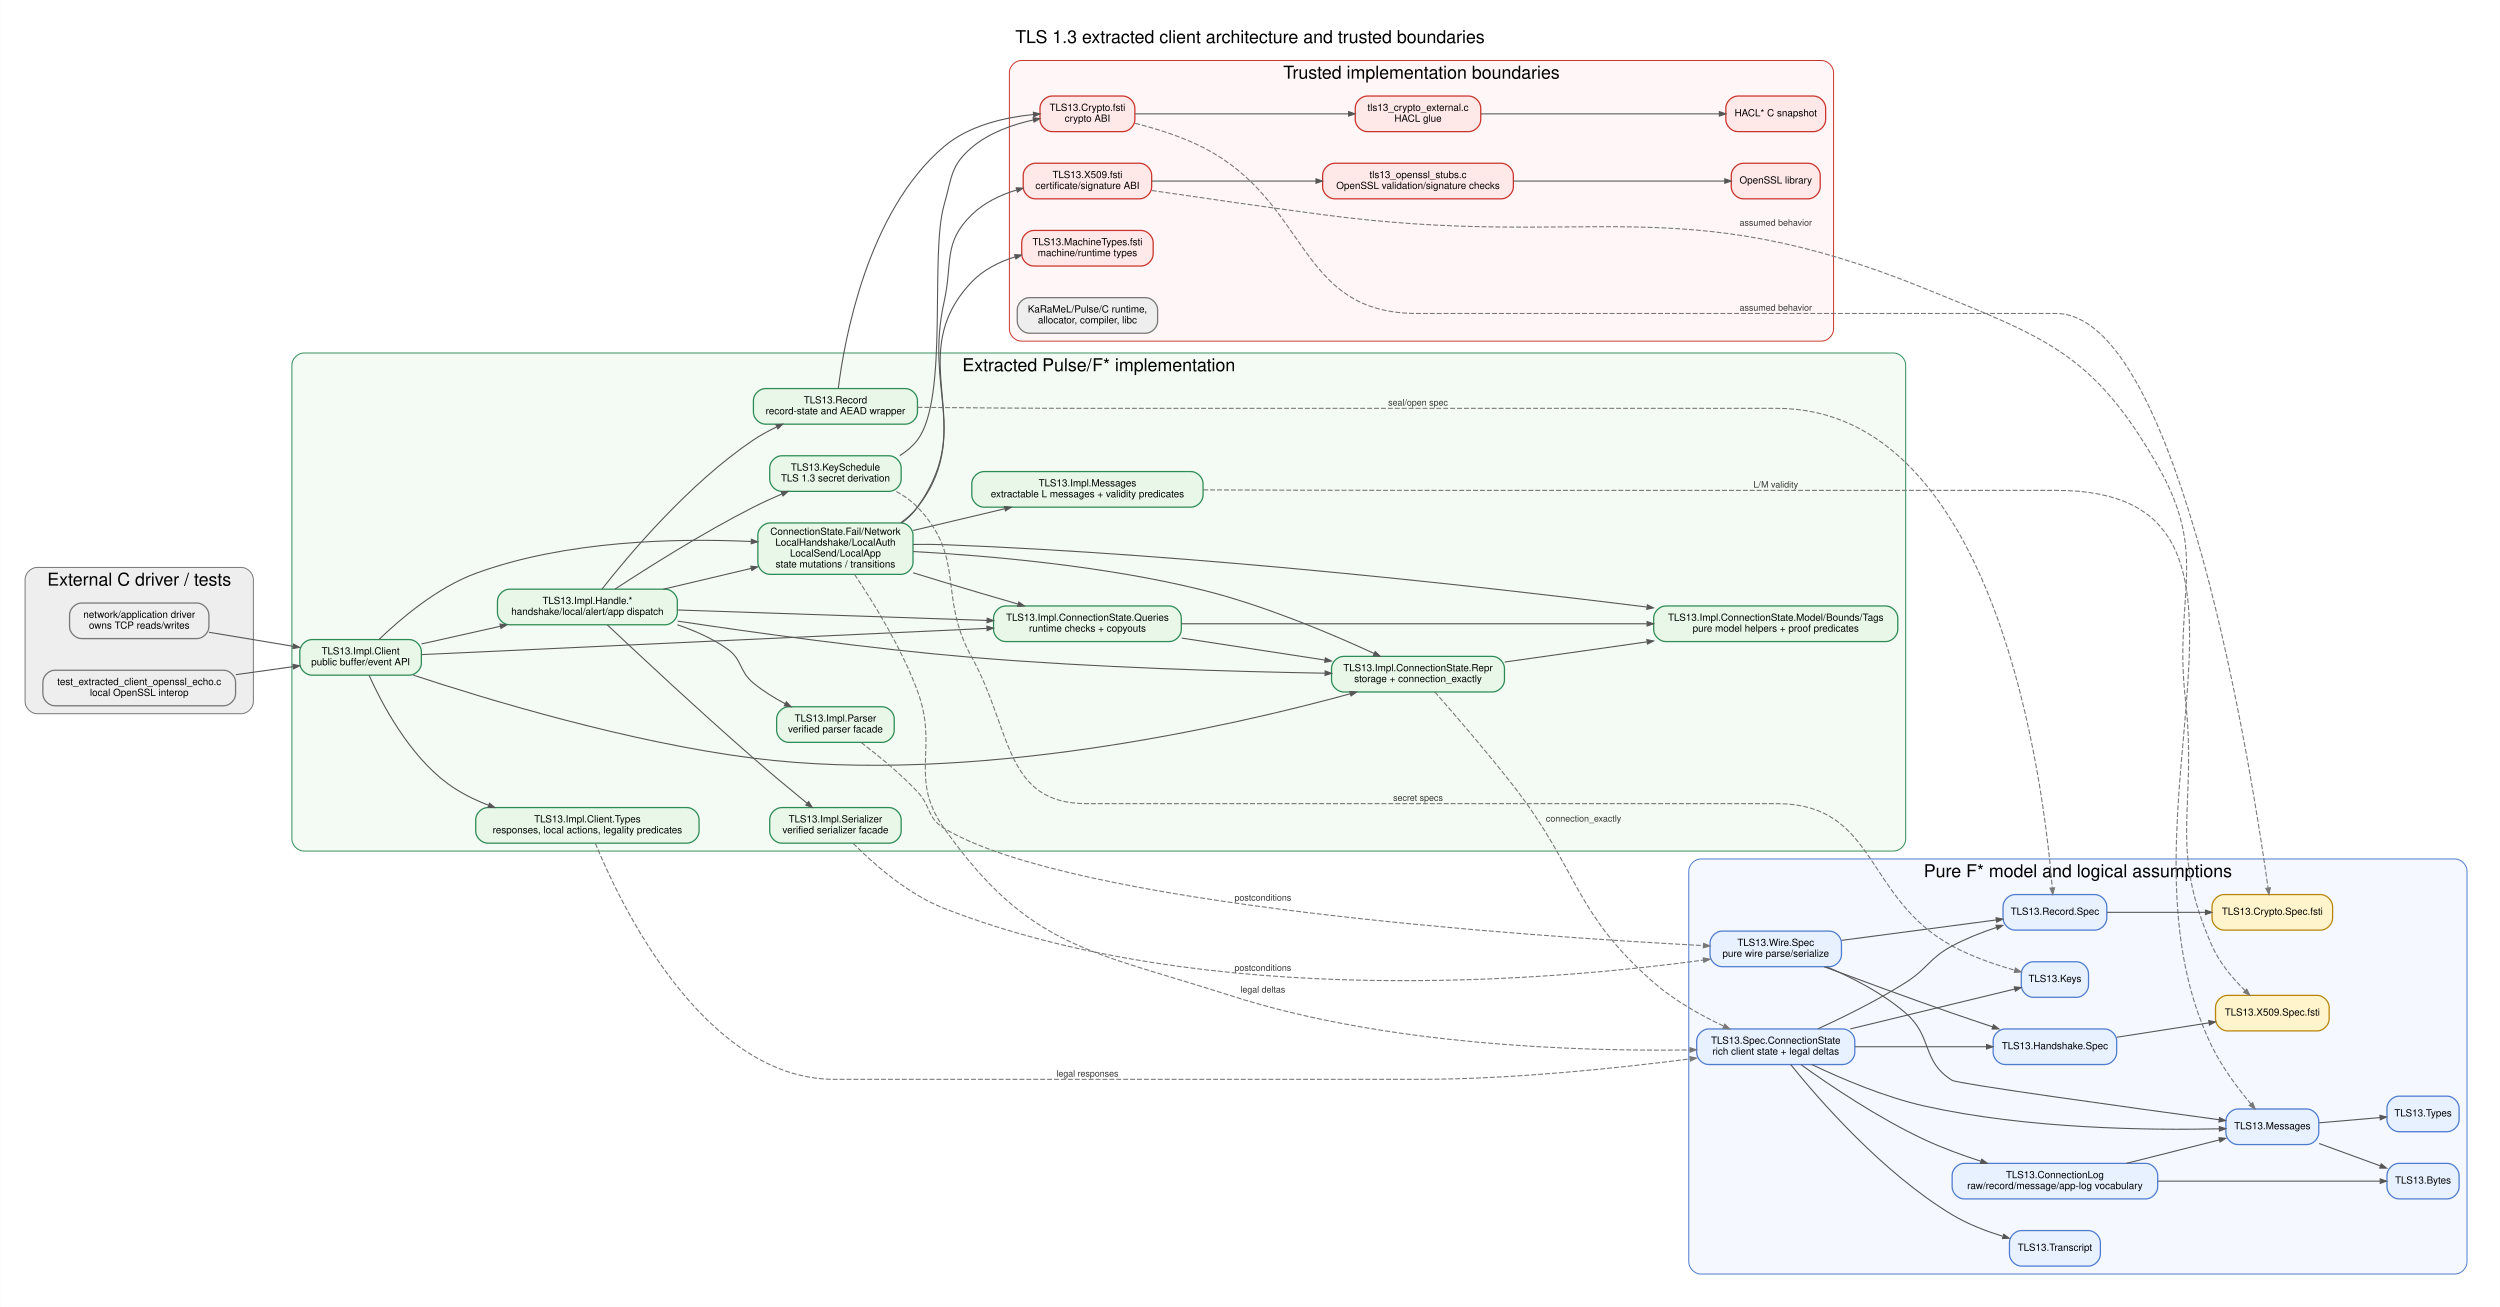
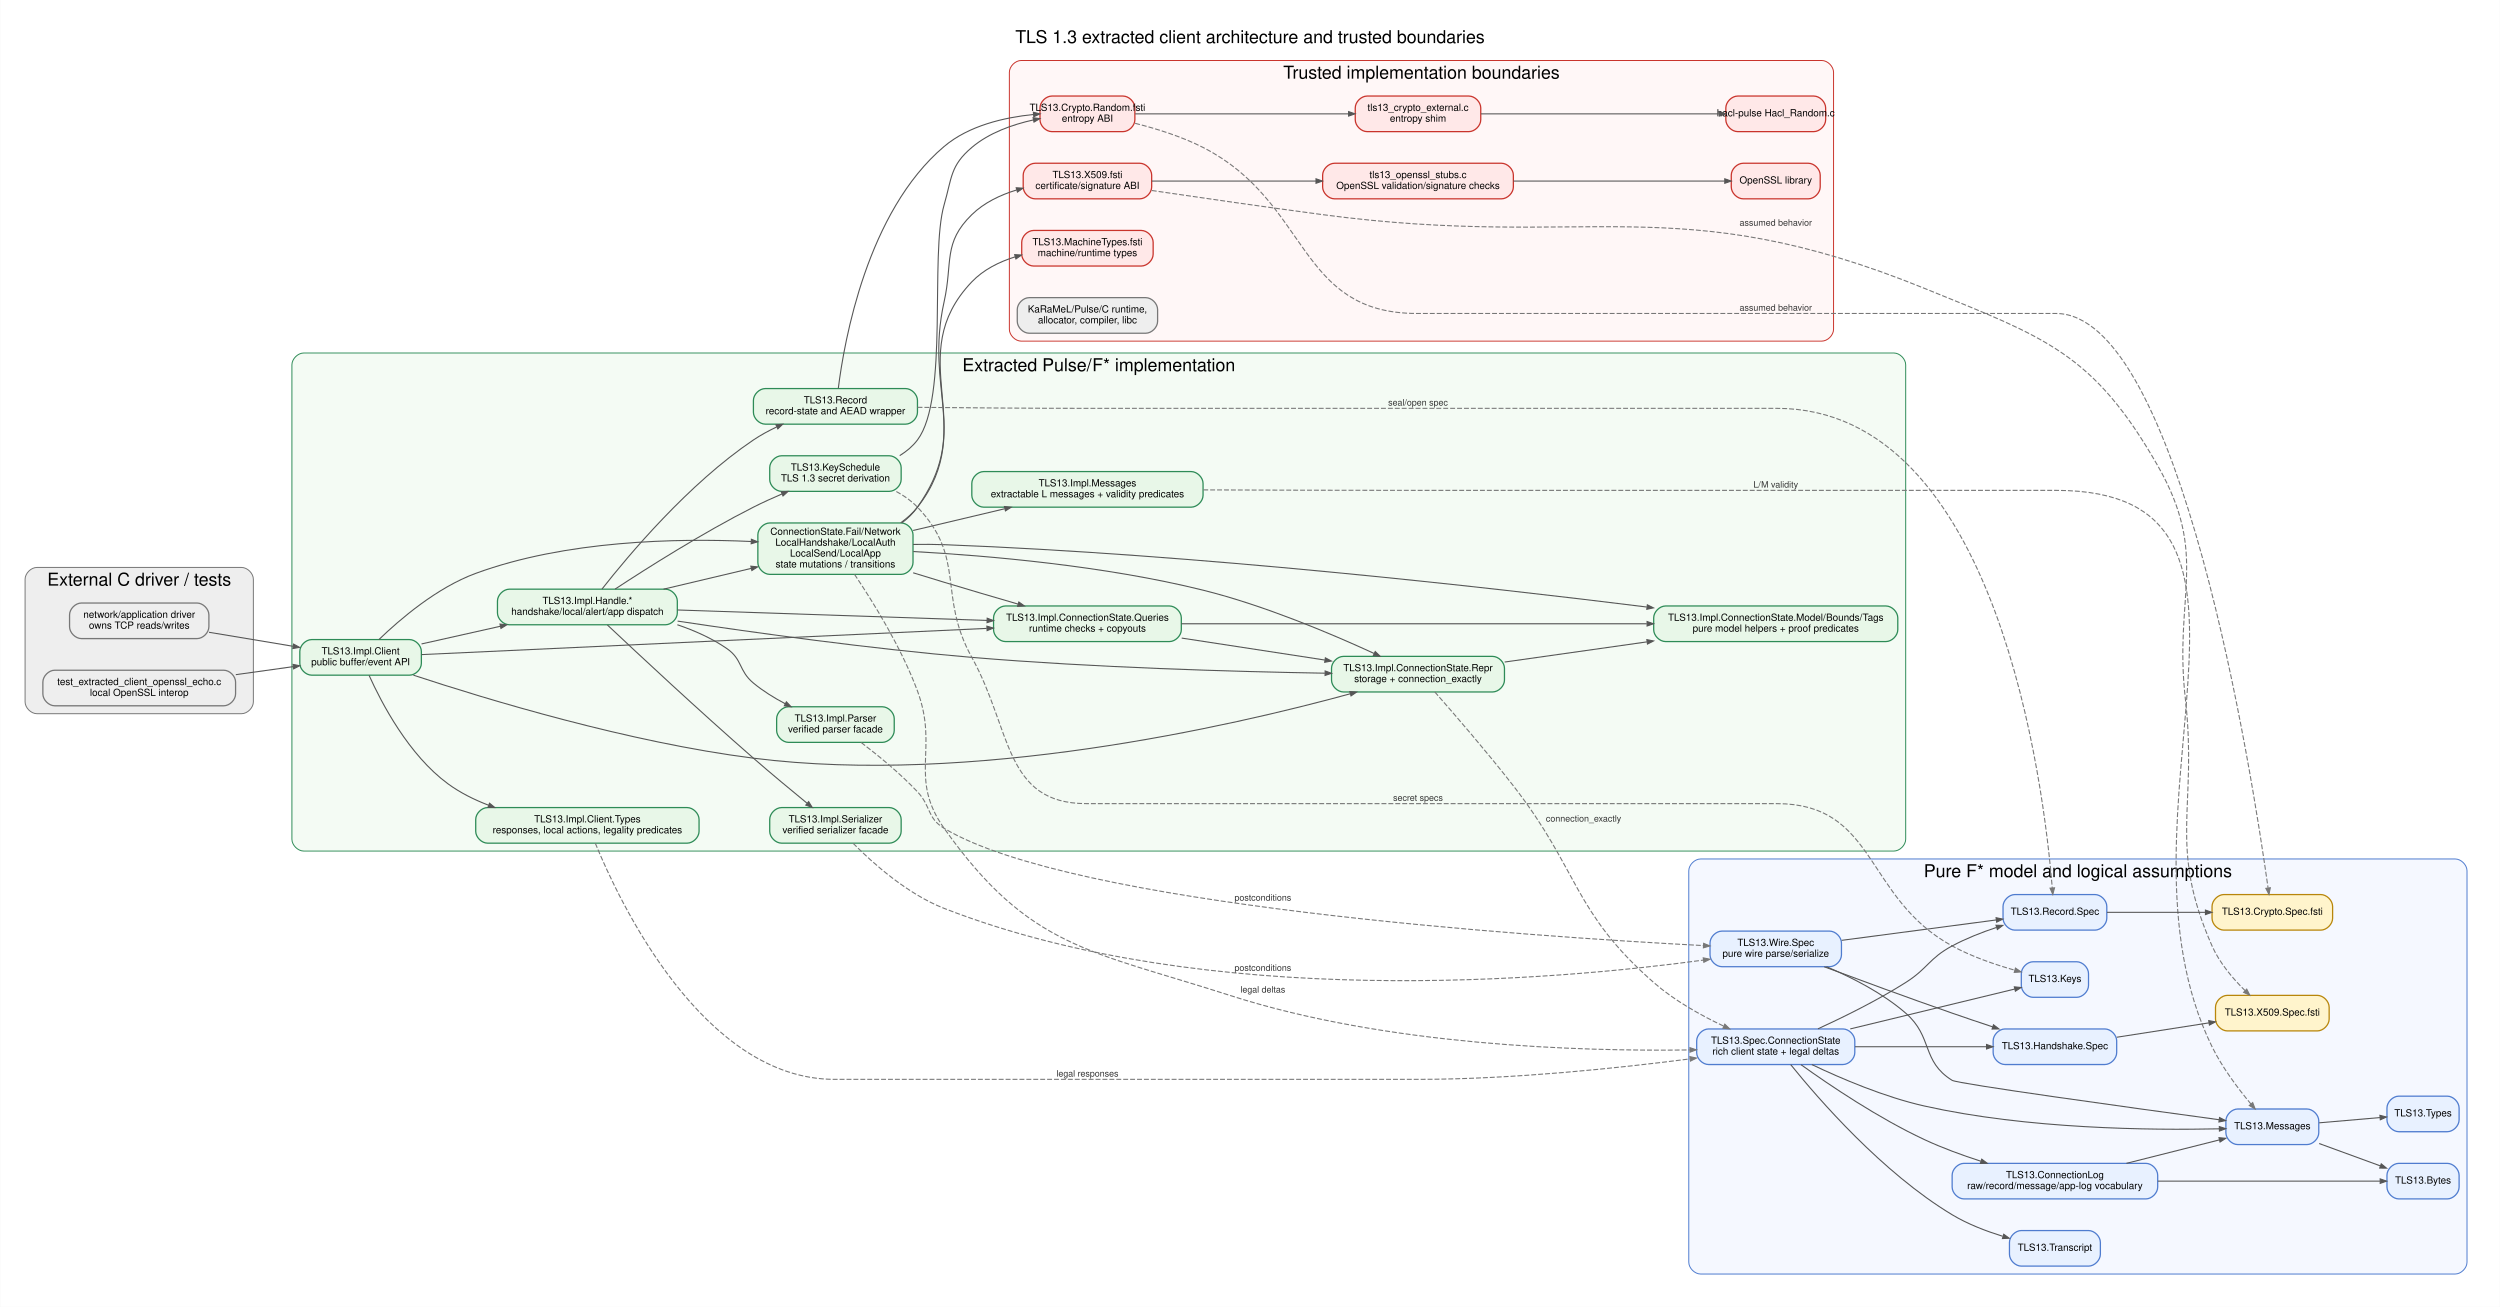
<svg xmlns="http://www.w3.org/2000/svg" width="2529pt" height="1322pt" viewBox="0.00 0.00 2529.40 1322.40">
  <g id="graph0" class="graph" transform="scale(1 1) rotate(0) translate(25.2 1297.2)">
    <polygon fill="white" stroke="transparent" points="-25.2,25.2 -25.2,-1297.2 2504.2,-1297.2 2504.2,25.2 -25.2,25.2" />
    <text text-anchor="middle" x="1239.5" y="-1253.6" font-family="Helvetica,sans-Serif" font-size="18.00">TLS 1.3 extracted client architecture and trusted boundaries</text>
    <g id="clust1" class="cluster">
      <path fill="#eeeeee" stroke="#777777" d="M12,-575C12,-575 219,-575 219,-575 225,-575 231,-581 231,-587 231,-587 231,-711 231,-711 231,-717 225,-723 219,-723 219,-723 12,-723 12,-723 6,-723 0,-717 0,-711 0,-711 0,-587 0,-587 0,-581 6,-575 12,-575" />
      <text text-anchor="middle" x="115.5" y="-704.6" font-family="Helvetica,sans-Serif" font-size="18.00">External C driver / tests</text>
    </g>
    <g id="clust2" class="cluster">
      <path fill="#f4fbf4" stroke="#2e8b57" d="M282,-436C282,-436 1891,-436 1891,-436 1897,-436 1903,-442 1903,-448 1903,-448 1903,-928 1903,-928 1903,-934 1897,-940 1891,-940 1891,-940 282,-940 282,-940 276,-940 270,-934 270,-928 270,-928 270,-448 270,-448 270,-442 276,-436 282,-436" />
      <text text-anchor="middle" x="1086.5" y="-921.6" font-family="Helvetica,sans-Serif" font-size="18.00">Extracted Pulse/F* implementation</text>
    </g>
    <g id="clust3" class="cluster">
      <path fill="#fff7f7" stroke="#c9342c" d="M1008,-952C1008,-952 1818,-952 1818,-952 1824,-952 1830,-958 1830,-964 1830,-964 1830,-1224 1830,-1224 1830,-1230 1824,-1236 1818,-1236 1818,-1236 1008,-1236 1008,-1236 1002,-1236 996,-1230 996,-1224 996,-1224 996,-964 996,-964 996,-958 1002,-952 1008,-952" />
      <text text-anchor="middle" x="1413" y="-1217.6" font-family="Helvetica,sans-Serif" font-size="18.00">Trusted implementation boundaries</text>
    </g>
    <g id="clust4" class="cluster">
      <path fill="#f5f8ff" stroke="#4f7ccf" d="M1695.5,-8C1695.5,-8 2459,-8 2459,-8 2465,-8 2471,-14 2471,-20 2471,-20 2471,-416 2471,-416 2471,-422 2465,-428 2459,-428 2459,-428 1695.5,-428 1695.5,-428 1689.5,-428 1683.5,-422 1683.5,-416 1683.5,-416 1683.5,-20 1683.5,-20 1683.5,-14 1689.5,-8 1695.5,-8" />
      <text text-anchor="middle" x="2077.25" y="-409.6" font-family="Helvetica,sans-Serif" font-size="18.00">Pure F* model and logical assumptions</text>
    </g>
    <g id="node1" class="node">
      <path fill="#eeeeee" stroke="#777777" stroke-width="1.3" d="M174,-687C174,-687 57,-687 57,-687 51,-687 45,-681 45,-675 45,-675 45,-663 45,-663 45,-657 51,-651 57,-651 57,-651 174,-651 174,-651 180,-651 186,-657 186,-663 186,-663 186,-675 186,-675 186,-681 180,-687 174,-687" />
      <text text-anchor="middle" x="115.5" y="-672" font-family="Helvetica,sans-Serif" font-size="10.00">network/application driver</text>
      <text text-anchor="middle" x="115.5" y="-661" font-family="Helvetica,sans-Serif" font-size="10.00">owns TCP reads/writes</text>
    </g>
    <g id="node3" class="node">
      <path fill="#e8f7e8" stroke="#2e8b57" stroke-width="1.3" d="M389,-650C389,-650 290,-650 290,-650 284,-650 278,-644 278,-638 278,-638 278,-626 278,-626 278,-620 284,-614 290,-614 290,-614 389,-614 389,-614 395,-614 401,-620 401,-626 401,-626 401,-638 401,-638 401,-644 395,-650 389,-650" />
      <text text-anchor="middle" x="339.5" y="-635" font-family="Helvetica,sans-Serif" font-size="10.00">TLS13.Impl.Client</text>
      <text text-anchor="middle" x="339.5" y="-624" font-family="Helvetica,sans-Serif" font-size="10.00">public buffer/event API</text>
    </g>
    <g id="edge1" class="edge">
      <path fill="none" stroke="#555555" stroke-width="1.1" d="M186.13,-657.39C213.21,-652.88 244.12,-647.73 271,-643.25" />
      <polygon fill="#555555" stroke="#555555" stroke-width="1.1" points="271.7,-645.44 277.74,-642.13 270.95,-640.95 271.7,-645.44" />
    </g>
    <g id="node2" class="node">
      <path fill="#eeeeee" stroke="#777777" stroke-width="1.3" d="M201,-619C201,-619 30,-619 30,-619 24,-619 18,-613 18,-607 18,-607 18,-595 18,-595 18,-589 24,-583 30,-583 30,-583 201,-583 201,-583 207,-583 213,-589 213,-595 213,-595 213,-607 213,-607 213,-613 207,-619 201,-619" />
      <text text-anchor="middle" x="115.5" y="-604" font-family="Helvetica,sans-Serif" font-size="10.00">test_extracted_client_openssl_echo.c</text>
      <text text-anchor="middle" x="115.5" y="-593" font-family="Helvetica,sans-Serif" font-size="10.00">local OpenSSL interop</text>
    </g>
    <g id="edge2" class="edge">
      <path fill="none" stroke="#555555" stroke-width="1.1" d="M213.23,-614.51C232.79,-617.24 252.96,-620.05 271.24,-622.61" />
      <polygon fill="#555555" stroke="#555555" stroke-width="1.1" points="271.13,-624.89 277.88,-623.54 271.76,-620.38 271.13,-624.89" />
    </g>
    <g id="node4" class="node">
      <path fill="#e8f7e8" stroke="#2e8b57" stroke-width="1.3" d="M670,-480C670,-480 468,-480 468,-480 462,-480 456,-474 456,-468 456,-468 456,-456 456,-456 456,-450 462,-444 468,-444 468,-444 670,-444 670,-444 676,-444 682,-450 682,-456 682,-456 682,-468 682,-468 682,-474 676,-480 670,-480" />
      <text text-anchor="middle" x="569" y="-465" font-family="Helvetica,sans-Serif" font-size="10.00">TLS13.Impl.Client.Types</text>
      <text text-anchor="middle" x="569" y="-454" font-family="Helvetica,sans-Serif" font-size="10.00">responses, local actions, legality predicates</text>
    </g>
    <g id="edge3" class="edge">
      <path fill="none" stroke="#555555" stroke-width="1.1" d="M348.09,-613.8C360.61,-585.99 388.23,-533.07 428,-504 440.28,-495.02 454.48,-487.95 469.03,-482.38" />
      <polygon fill="#555555" stroke="#555555" stroke-width="1.1" points="469.97,-484.45 475.29,-480.08 468.4,-480.18 469.97,-484.45" />
    </g>
    <g id="node5" class="node">
      <path fill="#e8f7e8" stroke="#2e8b57" stroke-width="1.3" d="M886.5,-768C886.5,-768 753.5,-768 753.5,-768 747.5,-768 741.5,-762 741.5,-756 741.5,-756 741.5,-728 741.5,-728 741.5,-722 747.5,-716 753.5,-716 753.5,-716 886.5,-716 886.5,-716 892.5,-716 898.5,-722 898.5,-728 898.5,-728 898.5,-756 898.5,-756 898.5,-762 892.5,-768 886.5,-768" />
      <text text-anchor="middle" x="820" y="-756" font-family="Helvetica,sans-Serif" font-size="10.00">ConnectionState.Fail/Network</text>
      <text text-anchor="middle" x="820" y="-745" font-family="Helvetica,sans-Serif" font-size="10.00">LocalHandshake/LocalAuth</text>
      <text text-anchor="middle" x="820" y="-734" font-family="Helvetica,sans-Serif" font-size="10.00">LocalSend/LocalApp</text>
      <text text-anchor="middle" x="820" y="-723" font-family="Helvetica,sans-Serif" font-size="10.00">state mutations / transitions</text>
    </g>
    <g id="edge4" class="edge">
      <path fill="none" stroke="#555555" stroke-width="1.1" d="M358.14,-650.12C379.26,-670.49 416.73,-702.59 456,-717 546.96,-750.37 659.22,-752.73 734.61,-749.26" />
      <polygon fill="#555555" stroke="#555555" stroke-width="1.1" points="734.95,-751.52 741.34,-748.93 734.73,-746.97 734.95,-751.52" />
    </g>
    <g id="node6" class="node">
      <path fill="#e8f7e8" stroke="#2e8b57" stroke-width="1.3" d="M1485,-633C1485,-633 1334,-633 1334,-633 1328,-633 1322,-627 1322,-621 1322,-621 1322,-609 1322,-609 1322,-603 1328,-597 1334,-597 1334,-597 1485,-597 1485,-597 1491,-597 1497,-603 1497,-609 1497,-609 1497,-621 1497,-621 1497,-627 1491,-633 1485,-633" />
      <text text-anchor="middle" x="1409.5" y="-618" font-family="Helvetica,sans-Serif" font-size="10.00">TLS13.Impl.ConnectionState.Repr</text>
      <text text-anchor="middle" x="1409.5" y="-607" font-family="Helvetica,sans-Serif" font-size="10.00">storage + connection_exactly</text>
    </g>
    <g id="edge5" class="edge">
      <path fill="none" stroke="#555555" stroke-width="1.1" d="M392.91,-614C468.02,-589.24 611.13,-545.93 737,-530 958.04,-502.02 1220.02,-562.12 1341.03,-595.17" />
      <polygon fill="#555555" stroke="#555555" stroke-width="1.1" points="1340.52,-597.39 1347.39,-596.92 1341.73,-593 1340.52,-597.39" />
    </g>
    <g id="node7" class="node">
      <path fill="#e8f7e8" stroke="#2e8b57" stroke-width="1.3" d="M1158,-684C1158,-684 992,-684 992,-684 986,-684 980,-678 980,-672 980,-672 980,-660 980,-660 980,-654 986,-648 992,-648 992,-648 1158,-648 1158,-648 1164,-648 1170,-654 1170,-660 1170,-660 1170,-672 1170,-672 1170,-678 1164,-684 1158,-684" />
      <text text-anchor="middle" x="1075" y="-669" font-family="Helvetica,sans-Serif" font-size="10.00">TLS13.Impl.ConnectionState.Queries</text>
      <text text-anchor="middle" x="1075" y="-658" font-family="Helvetica,sans-Serif" font-size="10.00">runtime checks + copyouts</text>
    </g>
    <g id="edge6" class="edge">
      <path fill="none" stroke="#555555" stroke-width="1.1" d="M401.15,-634.81C527.13,-640.65 818.28,-654.15 973.03,-661.32" />
      <polygon fill="#555555" stroke="#555555" stroke-width="1.1" points="973.25,-663.61 979.85,-661.64 973.46,-659.06 973.25,-663.61" />
    </g>
    <g id="node9" class="node">
      <path fill="#e8f7e8" stroke="#2e8b57" stroke-width="1.3" d="M648,-701C648,-701 490,-701 490,-701 484,-701 478,-695 478,-689 478,-689 478,-677 478,-677 478,-671 484,-665 490,-665 490,-665 648,-665 648,-665 654,-665 660,-671 660,-677 660,-677 660,-689 660,-689 660,-695 654,-701 648,-701" />
      <text text-anchor="middle" x="569" y="-686" font-family="Helvetica,sans-Serif" font-size="10.00">TLS13.Impl.Handle.*</text>
      <text text-anchor="middle" x="569" y="-675" font-family="Helvetica,sans-Serif" font-size="10.00">handshake/local/alert/app dispatch</text>
    </g>
    <g id="edge7" class="edge">
      <path fill="none" stroke="#555555" stroke-width="1.1" d="M401.17,-645.6C425.66,-651.09 454.39,-657.53 481.03,-663.5" />
      <polygon fill="#555555" stroke="#555555" stroke-width="1.1" points="480.56,-665.73 487.4,-664.93 481.56,-661.29 480.56,-665.73" />
    </g>
    <g id="node33" class="node">
      <path fill="#e8f1ff" stroke="#4f7ccf" stroke-width="1.3" d="M1839.5,-256C1839.5,-256 1703.5,-256 1703.5,-256 1697.5,-256 1691.5,-250 1691.5,-244 1691.5,-244 1691.5,-232 1691.5,-232 1691.5,-226 1697.5,-220 1703.5,-220 1703.5,-220 1839.5,-220 1839.5,-220 1845.5,-220 1851.5,-226 1851.5,-232 1851.5,-232 1851.5,-244 1851.5,-244 1851.5,-250 1845.5,-256 1839.5,-256" />
      <text text-anchor="middle" x="1771.5" y="-241" font-family="Helvetica,sans-Serif" font-size="10.00">TLS13.Spec.ConnectionState</text>
      <text text-anchor="middle" x="1771.5" y="-230" font-family="Helvetica,sans-Serif" font-size="10.00">rich client state + legal deltas</text>
    </g>
    <g id="edge24" class="edge">
      <path fill="none" stroke="#777777" stroke-width="1.1" stroke-dasharray="5,2" d="M577,-443.93C600.98,-385.43 685.74,-205 819,-205 819,-205 819,-205 1410.5,-205 1504.63,-205 1612.02,-216.33 1684.83,-225.71" />
      <polygon fill="#777777" stroke="#777777" stroke-width="1.1" points="1684.59,-227.97 1691.33,-226.55 1685.18,-223.46 1684.59,-227.97" />
      <text text-anchor="middle" x="1075" y="-207.8" font-family="Helvetica,sans-Serif" font-size="9.00" fill="#333333">legal responses</text>
    </g>
    <g id="edge15" class="edge">
      <path fill="none" stroke="#555555" stroke-width="1.1" d="M898.78,-739.1C974.58,-734.9 1092.6,-724.69 1192,-700 1254.01,-684.6 1322.06,-655.77 1365.01,-635.99" />
      <polygon fill="#555555" stroke="#555555" stroke-width="1.1" points="1366.22,-637.94 1371.16,-633.14 1364.31,-633.81 1366.22,-637.94" />
    </g>
    <g id="edge16" class="edge">
      <path fill="none" stroke="#555555" stroke-width="1.1" d="M898.65,-717.59C909.18,-714.33 919.85,-711.06 930,-708 954.37,-700.64 981.13,-692.78 1004.9,-685.87" />
      <polygon fill="#555555" stroke="#555555" stroke-width="1.1" points="1005.59,-688.04 1011.2,-684.04 1004.32,-683.67 1005.59,-688.04" />
    </g>
    <g id="node8" class="node">
      <path fill="#e8f7e8" stroke="#2e8b57" stroke-width="1.3" d="M1883,-684C1883,-684 1660,-684 1660,-684 1654,-684 1648,-678 1648,-672 1648,-672 1648,-660 1648,-660 1648,-654 1654,-648 1660,-648 1660,-648 1883,-648 1883,-648 1889,-648 1895,-654 1895,-660 1895,-660 1895,-672 1895,-672 1895,-678 1889,-684 1883,-684" />
      <text text-anchor="middle" x="1771.5" y="-669" font-family="Helvetica,sans-Serif" font-size="10.00">TLS13.Impl.ConnectionState.Model/Bounds/Tags</text>
      <text text-anchor="middle" x="1771.5" y="-658" font-family="Helvetica,sans-Serif" font-size="10.00">pure model helpers + proof predicates</text>
    </g>
    <g id="edge17" class="edge">
      <path fill="none" stroke="#555555" stroke-width="1.1" d="M898.53,-746.27C909.43,-746.45 920.5,-746.4 931,-746 1183.16,-736.35 1476.33,-703.43 1640.97,-682.95" />
      <polygon fill="#555555" stroke="#555555" stroke-width="1.1" points="1641.58,-685.17 1647.74,-682.1 1641.01,-680.65 1641.58,-685.17" />
    </g>
    <g id="node10" class="node">
      <path fill="#e8f7e8" stroke="#2e8b57" stroke-width="1.3" d="M1180,-820C1180,-820 970,-820 970,-820 964,-820 958,-814 958,-808 958,-808 958,-796 958,-796 958,-790 964,-784 970,-784 970,-784 1180,-784 1180,-784 1186,-784 1192,-790 1192,-796 1192,-796 1192,-808 1192,-808 1192,-814 1186,-820 1180,-820" />
      <text text-anchor="middle" x="1075" y="-805" font-family="Helvetica,sans-Serif" font-size="10.00">TLS13.Impl.Messages</text>
      <text text-anchor="middle" x="1075" y="-794" font-family="Helvetica,sans-Serif" font-size="10.00">extractable L messages + validity predicates</text>
    </g>
    <g id="edge18" class="edge">
      <path fill="none" stroke="#555555" stroke-width="1.1" d="M898.63,-760.41C927.93,-767.36 961.37,-775.29 991.14,-782.35" />
      <polygon fill="#555555" stroke="#555555" stroke-width="1.1" points="990.97,-784.65 997.82,-783.93 992.02,-780.22 990.97,-784.65" />
    </g>
    <g id="node16" class="node">
      <path fill="#ffe8e8" stroke="#c9342c" stroke-width="1.3" d="M1128,-1132C1128,-1132 1022,-1132 1022,-1132 1016,-1132 1010,-1126 1010,-1120 1010,-1120 1010,-1108 1010,-1108 1010,-1102 1016,-1096 1022,-1096 1022,-1096 1128,-1096 1128,-1096 1134,-1096 1140,-1102 1140,-1108 1140,-1108 1140,-1120 1140,-1120 1140,-1126 1134,-1132 1128,-1132" />
      <text text-anchor="middle" x="1075" y="-1117" font-family="Helvetica,sans-Serif" font-size="10.00">TLS13.X509.fsti</text>
      <text text-anchor="middle" x="1075" y="-1106" font-family="Helvetica,sans-Serif" font-size="10.00">certificate/signature ABI</text>
    </g>
    <g id="edge27" class="edge">
      <path fill="none" stroke="#555555" stroke-width="1.1" d="M887.46,-768.27C893.41,-772.77 898.77,-777.98 903,-784 956.65,-860.23 909.79,-901 930,-992 938.9,-1032.07 928.65,-1051.31 958,-1080 970.32,-1092.04 986.67,-1099.86 1003.2,-1104.92" />
      <polygon fill="#555555" stroke="#555555" stroke-width="1.1" points="1002.91,-1107.2 1009.78,-1106.79 1004.15,-1102.82 1002.91,-1107.2" />
    </g>
    <g id="node17" class="node">
      <path fill="#ffe8e8" stroke="#c9342c" stroke-width="1.3" d="M1129.5,-1064C1129.5,-1064 1020.5,-1064 1020.5,-1064 1014.5,-1064 1008.5,-1058 1008.5,-1052 1008.5,-1052 1008.5,-1040 1008.5,-1040 1008.5,-1034 1014.5,-1028 1020.5,-1028 1020.5,-1028 1129.5,-1028 1129.5,-1028 1135.5,-1028 1141.5,-1034 1141.5,-1040 1141.5,-1040 1141.5,-1052 1141.5,-1052 1141.5,-1058 1135.5,-1064 1129.5,-1064" />
      <text text-anchor="middle" x="1075" y="-1049" font-family="Helvetica,sans-Serif" font-size="10.00">TLS13.MachineTypes.fsti</text>
      <text text-anchor="middle" x="1075" y="-1038" font-family="Helvetica,sans-Serif" font-size="10.00">machine/runtime types</text>
    </g>
    <g id="edge28" class="edge">
      <path fill="none" stroke="#555555" stroke-width="1.1" d="M886.03,-768.18C892.4,-772.72 898.25,-777.97 903,-784 967.49,-865.89 886.1,-936.53 958,-1012 969.69,-1024.27 985.56,-1032.19 1001.79,-1037.27" />
      <polygon fill="#555555" stroke="#555555" stroke-width="1.1" points="1001.39,-1039.52 1008.27,-1039.15 1002.66,-1035.15 1001.39,-1039.52" />
    </g>
    <g id="edge23" class="edge">
      <path fill="none" stroke="#777777" stroke-width="1.1" stroke-dasharray="5,2" d="M839.33,-715.95C858.1,-688.04 886.76,-641.84 903,-598 924.86,-538.99 893.6,-510.34 930,-459 1016.06,-337.62 1077.37,-335.61 1219,-290 1377.48,-238.96 1573.83,-233.17 1684.36,-234.77" />
      <polygon fill="#777777" stroke="#777777" stroke-width="1.1" points="1684.65,-237.05 1691.18,-234.88 1684.72,-232.5 1684.65,-237.05" />
      <text text-anchor="middle" x="1252.5" y="-292.8" font-family="Helvetica,sans-Serif" font-size="9.00" fill="#333333">legal deltas</text>
    </g>
    <g id="edge19" class="edge">
      <path fill="none" stroke="#555555" stroke-width="1.1" d="M1497.19,-627.28C1540.31,-633.39 1593.3,-640.9 1641.11,-647.67" />
      <polygon fill="#555555" stroke="#555555" stroke-width="1.1" points="1641.07,-649.96 1647.82,-648.62 1641.7,-645.46 1641.07,-649.96" />
    </g>
    <g id="edge22" class="edge">
      <path fill="none" stroke="#777777" stroke-width="1.1" stroke-dasharray="5,2" d="M1426.52,-596.98C1445.88,-574.99 1479.2,-536.48 1506,-502 1572.68,-416.21 1566.27,-374.6 1648,-303 1668.78,-284.8 1695.54,-269.85 1718.75,-258.9" />
      <polygon fill="#777777" stroke="#777777" stroke-width="1.1" points="1719.94,-260.86 1724.88,-256.06 1718.03,-256.73 1719.94,-260.86" />
      <text text-anchor="middle" x="1577" y="-465.8" font-family="Helvetica,sans-Serif" font-size="9.00" fill="#333333">connection_exactly</text>
    </g>
    <g id="edge20" class="edge">
      <path fill="none" stroke="#555555" stroke-width="1.1" d="M1170.39,-651.52C1215.77,-644.56 1270,-636.24 1315.24,-629.3" />
      <polygon fill="#555555" stroke="#555555" stroke-width="1.1" points="1315.77,-631.53 1321.84,-628.29 1315.08,-627.03 1315.77,-631.53" />
    </g>
    <g id="edge21" class="edge">
      <path fill="none" stroke="#555555" stroke-width="1.1" d="M1170.02,-666C1291.65,-666 1504.09,-666 1640.94,-666" />
      <polygon fill="#555555" stroke="#555555" stroke-width="1.1" points="1641.31,-668.28 1647.81,-666 1641.31,-663.73 1641.31,-668.28" />
    </g>
    <g id="edge8" class="edge">
      <path fill="none" stroke="#555555" stroke-width="1.1" d="M646.06,-701.02C674.12,-707.67 706.06,-715.24 734.79,-722.05" />
      <polygon fill="#555555" stroke="#555555" stroke-width="1.1" points="734.41,-724.29 741.26,-723.58 735.45,-719.87 734.41,-724.29" />
    </g>
    <g id="edge9" class="edge">
      <path fill="none" stroke="#555555" stroke-width="1.1" d="M660.29,-668.71C738.76,-656.88 855.6,-640.64 958,-632 1081.26,-621.6 1224.03,-617.56 1315.24,-615.99" />
      <polygon fill="#555555" stroke="#555555" stroke-width="1.1" points="1315.53,-618.26 1321.99,-615.88 1315.45,-613.71 1315.53,-618.26" />
    </g>
    <g id="edge10" class="edge">
      <path fill="none" stroke="#555555" stroke-width="1.1" d="M660.11,-679.96C748.17,-676.99 881.98,-672.48 973.46,-669.39" />
      <polygon fill="#555555" stroke="#555555" stroke-width="1.1" points="973.56,-671.66 979.97,-669.17 973.4,-667.12 973.56,-671.66" />
    </g>
    <g id="node11" class="node">
      <path fill="#e8f7e8" stroke="#2e8b57" stroke-width="1.3" d="M867.5,-582C867.5,-582 772.5,-582 772.5,-582 766.5,-582 760.5,-576 760.5,-570 760.5,-570 760.5,-558 760.5,-558 760.5,-552 766.5,-546 772.5,-546 772.5,-546 867.5,-546 867.5,-546 873.5,-546 879.5,-552 879.5,-558 879.5,-558 879.5,-570 879.5,-570 879.5,-576 873.5,-582 867.5,-582" />
      <text text-anchor="middle" x="820" y="-567" font-family="Helvetica,sans-Serif" font-size="10.00">TLS13.Impl.Parser</text>
      <text text-anchor="middle" x="820" y="-556" font-family="Helvetica,sans-Serif" font-size="10.00">verified parser facade</text>
    </g>
    <g id="edge11" class="edge">
      <path fill="none" stroke="#555555" stroke-width="1.1" d="M660.04,-665.02C677.53,-659.1 695.05,-651.28 710,-641 726.19,-629.86 721.89,-618.56 737,-606 746.64,-597.99 758.05,-590.95 769.26,-585.03" />
      <polygon fill="#555555" stroke="#555555" stroke-width="1.1" points="770.35,-587.03 775.09,-582.04 768.27,-582.99 770.35,-587.03" />
    </g>
    <g id="node12" class="node">
      <path fill="#e8f7e8" stroke="#2e8b57" stroke-width="1.3" d="M874.5,-480C874.5,-480 765.5,-480 765.5,-480 759.5,-480 753.5,-474 753.5,-468 753.5,-468 753.5,-456 753.5,-456 753.5,-450 759.5,-444 765.5,-444 765.5,-444 874.5,-444 874.5,-444 880.5,-444 886.5,-450 886.5,-456 886.5,-456 886.5,-468 886.5,-468 886.5,-474 880.5,-480 874.5,-480" />
      <text text-anchor="middle" x="820" y="-465" font-family="Helvetica,sans-Serif" font-size="10.00">TLS13.Impl.Serializer</text>
      <text text-anchor="middle" x="820" y="-454" font-family="Helvetica,sans-Serif" font-size="10.00">verified serializer facade</text>
    </g>
    <g id="edge12" class="edge">
      <path fill="none" stroke="#555555" stroke-width="1.1" d="M589.26,-664.78C620.05,-635.78 682.46,-577.54 737,-530 754.79,-514.5 775.21,-497.56 791.22,-484.46" />
      <polygon fill="#555555" stroke="#555555" stroke-width="1.1" points="792.88,-486.05 796.48,-480.18 790,-482.52 792.88,-486.05" />
    </g>
    <g id="node13" class="node">
      <path fill="#e8f7e8" stroke="#2e8b57" stroke-width="1.3" d="M874.5,-836C874.5,-836 765.5,-836 765.5,-836 759.5,-836 753.5,-830 753.5,-824 753.5,-824 753.5,-812 753.5,-812 753.5,-806 759.5,-800 765.5,-800 765.5,-800 874.5,-800 874.5,-800 880.5,-800 886.5,-806 886.5,-812 886.5,-812 886.5,-824 886.5,-824 886.5,-830 880.5,-836 874.5,-836" />
      <text text-anchor="middle" x="820" y="-821" font-family="Helvetica,sans-Serif" font-size="10.00">TLS13.KeySchedule</text>
      <text text-anchor="middle" x="820" y="-810" font-family="Helvetica,sans-Serif" font-size="10.00">TLS 1.3 secret derivation</text>
    </g>
    <g id="edge14" class="edge">
      <path fill="none" stroke="#555555" stroke-width="1.1" d="M597.05,-701.11C629.49,-722.41 685.91,-758.14 737,-784 746.22,-788.67 756.24,-793.22 766.01,-797.41" />
      <polygon fill="#555555" stroke="#555555" stroke-width="1.1" points="765.17,-799.52 772.05,-799.96 766.95,-795.33 765.17,-799.52" />
    </g>
    <g id="node14" class="node">
      <path fill="#e8f7e8" stroke="#2e8b57" stroke-width="1.3" d="M891,-904C891,-904 749,-904 749,-904 743,-904 737,-898 737,-892 737,-892 737,-880 737,-880 737,-874 743,-868 749,-868 749,-868 891,-868 891,-868 897,-868 903,-874 903,-880 903,-880 903,-892 903,-892 903,-898 897,-904 891,-904" />
      <text text-anchor="middle" x="820" y="-889" font-family="Helvetica,sans-Serif" font-size="10.00">TLS13.Record</text>
      <text text-anchor="middle" x="820" y="-878" font-family="Helvetica,sans-Serif" font-size="10.00">record-state and AEAD wrapper</text>
    </g>
    <g id="edge13" class="edge">
      <path fill="none" stroke="#555555" stroke-width="1.1" d="M583.77,-701.12C610.21,-734.83 671.29,-807.79 737,-852 744.23,-856.87 752.28,-861.24 760.42,-865.11" />
      <polygon fill="#555555" stroke="#555555" stroke-width="1.1" points="759.79,-867.32 766.65,-867.96 761.69,-863.19 759.79,-867.32" />
    </g>
    <g id="node25" class="node">
      <path fill="#e8f1ff" stroke="#4f7ccf" stroke-width="1.3" d="M2309,-175C2309,-175 2239,-175 2239,-175 2233,-175 2227,-169 2227,-163 2227,-163 2227,-151 2227,-151 2227,-145 2233,-139 2239,-139 2239,-139 2309,-139 2309,-139 2315,-139 2321,-145 2321,-151 2321,-151 2321,-163 2321,-163 2321,-169 2315,-175 2309,-175" />
      <text text-anchor="middle" x="2274" y="-154.5" font-family="Helvetica,sans-Serif" font-size="10.00">TLS13.Messages</text>
    </g>
    <g id="edge33" class="edge">
      <path fill="none" stroke="#777777" stroke-width="1.1" stroke-dasharray="5,2" d="M1192.18,-801.48C1256.02,-801.24 1336.63,-801 1408.5,-801 1408.5,-801 1408.5,-801 2055,-801 2314.89,-801 2098.65,-471.38 2213,-238 2223.38,-216.82 2239.46,-195.49 2252.36,-180.04" />
      <polygon fill="#777777" stroke="#777777" stroke-width="1.1" points="2254.13,-181.47 2256.6,-175.04 2250.66,-178.53 2254.13,-181.47" />
      <text text-anchor="middle" x="1771.5" y="-803.8" font-family="Helvetica,sans-Serif" font-size="9.00" fill="#333333">L/M validity</text>
    </g>
    <g id="node26" class="node">
      <path fill="#e8f1ff" stroke="#4f7ccf" stroke-width="1.3" d="M1826,-355C1826,-355 1717,-355 1717,-355 1711,-355 1705,-349 1705,-343 1705,-343 1705,-331 1705,-331 1705,-325 1711,-319 1717,-319 1717,-319 1826,-319 1826,-319 1832,-319 1838,-325 1838,-331 1838,-331 1838,-343 1838,-343 1838,-349 1832,-355 1826,-355" />
      <text text-anchor="middle" x="1771.5" y="-340" font-family="Helvetica,sans-Serif" font-size="10.00">TLS13.Wire.Spec</text>
      <text text-anchor="middle" x="1771.5" y="-329" font-family="Helvetica,sans-Serif" font-size="10.00">pure wire parse/serialize</text>
    </g>
    <g id="edge34" class="edge">
      <path fill="none" stroke="#777777" stroke-width="1.1" stroke-dasharray="5,2" d="M846.06,-545.83C863.06,-532.9 885.52,-514.6 903,-496 916.94,-481.17 912.56,-469.51 930,-459 1059.28,-381.11 1519.29,-349.78 1698.4,-340.35" />
      <polygon fill="#777777" stroke="#777777" stroke-width="1.1" points="1698.54,-342.62 1704.91,-340.01 1698.3,-338.08 1698.54,-342.62" />
      <text text-anchor="middle" x="1252.5" y="-385.8" font-family="Helvetica,sans-Serif" font-size="9.00" fill="#333333">postconditions</text>
    </g>
    <g id="edge35" class="edge">
      <path fill="none" stroke="#777777" stroke-width="1.1" stroke-dasharray="5,2" d="M837.88,-443.85C857.77,-423.82 892.82,-392.48 930,-378 1197.27,-273.89 1548.94,-305.36 1698.36,-325.68" />
      <polygon fill="#777777" stroke="#777777" stroke-width="1.1" points="1698.14,-327.94 1704.89,-326.58 1698.76,-323.44 1698.14,-327.94" />
      <text text-anchor="middle" x="1252.5" y="-314.8" font-family="Helvetica,sans-Serif" font-size="9.00" fill="#333333">postconditions</text>
    </g>
    <g id="node15" class="node">
      <path fill="#ffe8e8" stroke="#c9342c" stroke-width="1.3" d="M1111,-1200C1111,-1200 1039,-1200 1039,-1200 1033,-1200 1027,-1194 1027,-1188 1027,-1188 1027,-1176 1027,-1176 1027,-1170 1033,-1164 1039,-1164 1039,-1164 1111,-1164 1111,-1164 1117,-1164 1123,-1170 1123,-1176 1123,-1176 1123,-1188 1123,-1188 1123,-1194 1117,-1200 1111,-1200" />
-       <text text-anchor="middle" x="1075" y="-1185" font-family="Helvetica,sans-Serif" font-size="10.00">TLS13.Crypto.fsti</text>
-       <text text-anchor="middle" x="1075" y="-1174" font-family="Helvetica,sans-Serif" font-size="10.00">crypto ABI</text>
+       <text text-anchor="middle" x="1075" y="-1185" font-family="Helvetica,sans-Serif" font-size="10.00">TLS13.Crypto.Random.fsti</text>
+       <text text-anchor="middle" x="1075" y="-1174" font-family="Helvetica,sans-Serif" font-size="10.00">entropy ABI</text>
    </g>
    <g id="edge26" class="edge">
      <path fill="none" stroke="#555555" stroke-width="1.1" d="M885.04,-836.16C891.93,-840.39 898.18,-845.6 903,-852 935.02,-894.52 915.22,-1038.86 930,-1090 937.95,-1117.5 936.16,-1129.49 958,-1148 975.41,-1162.76 998.96,-1171.11 1020.3,-1175.84" />
      <polygon fill="#555555" stroke="#555555" stroke-width="1.1" points="1020.01,-1178.1 1026.84,-1177.19 1020.93,-1173.65 1020.01,-1178.1" />
    </g>
    <g id="node32" class="node">
      <path fill="#e8f1ff" stroke="#4f7ccf" stroke-width="1.3" d="M2076,-324C2076,-324 2032,-324 2032,-324 2026,-324 2020,-318 2020,-312 2020,-312 2020,-300 2020,-300 2020,-294 2026,-288 2032,-288 2032,-288 2076,-288 2076,-288 2082,-288 2088,-294 2088,-300 2088,-300 2088,-312 2088,-312 2088,-318 2082,-324 2076,-324" />
      <text text-anchor="middle" x="2054" y="-303.5" font-family="Helvetica,sans-Serif" font-size="10.00">TLS13.Keys</text>
    </g>
    <g id="edge37" class="edge">
      <path fill="none" stroke="#777777" stroke-width="1.1" stroke-dasharray="5,2" d="M881.62,-799.82C889.5,-795.56 896.93,-790.35 903,-784 952.62,-732.05 923.18,-694.84 958,-632 998.51,-558.9 990.43,-484 1074,-484 1074,-484 1074,-484 1772.5,-484 1874.08,-484 1860.86,-388.72 1950,-340 1969.74,-329.21 1993.5,-321.08 2013.22,-315.49" />
      <polygon fill="#777777" stroke="#777777" stroke-width="1.1" points="2014.08,-317.61 2019.74,-313.69 2012.86,-313.22 2014.08,-317.61" />
      <text text-anchor="middle" x="1409.5" y="-486.8" font-family="Helvetica,sans-Serif" font-size="9.00" fill="#333333">secret specs</text>
    </g>
    <g id="edge25" class="edge">
      <path fill="none" stroke="#555555" stroke-width="1.1" d="M822.91,-904.31C828.93,-952.4 852.04,-1083.12 930,-1149 954.95,-1170.08 990.72,-1178.36 1020.37,-1181.35" />
      <polygon fill="#555555" stroke="#555555" stroke-width="1.1" points="1020.3,-1183.63 1026.98,-1181.94 1020.71,-1179.09 1020.3,-1183.63" />
    </g>
    <g id="node28" class="node">
      <path fill="#e8f1ff" stroke="#4f7ccf" stroke-width="1.3" d="M2094.5,-392C2094.5,-392 2013.5,-392 2013.5,-392 2007.5,-392 2001.5,-386 2001.5,-380 2001.5,-380 2001.5,-368 2001.5,-368 2001.5,-362 2007.5,-356 2013.5,-356 2013.5,-356 2094.5,-356 2094.5,-356 2100.5,-356 2106.5,-362 2106.5,-368 2106.5,-368 2106.5,-380 2106.5,-380 2106.5,-386 2100.5,-392 2094.5,-392" />
      <text text-anchor="middle" x="2054" y="-371.5" font-family="Helvetica,sans-Serif" font-size="10.00">TLS13.Record.Spec</text>
    </g>
    <g id="edge36" class="edge">
      <path fill="none" stroke="#777777" stroke-width="1.1" stroke-dasharray="5,2" d="M903.04,-885.02C952.55,-884.52 1016.9,-884 1074,-884 1074,-884 1074,-884 1772.5,-884 1996.73,-884 2042.99,-500.81 2051.33,-398.73" />
      <polygon fill="#777777" stroke="#777777" stroke-width="1.1" points="2053.61,-398.81 2051.85,-392.15 2049.07,-398.45 2053.61,-398.81" />
      <text text-anchor="middle" x="1409.5" y="-886.8" font-family="Helvetica,sans-Serif" font-size="9.00" fill="#333333">seal/open spec</text>
    </g>
    <g id="node18" class="node">
      <path fill="#ffe8e8" stroke="#c9342c" stroke-width="1.3" d="M1461,-1200C1461,-1200 1358,-1200 1358,-1200 1352,-1200 1346,-1194 1346,-1188 1346,-1188 1346,-1176 1346,-1176 1346,-1170 1352,-1164 1358,-1164 1358,-1164 1461,-1164 1461,-1164 1467,-1164 1473,-1170 1473,-1176 1473,-1176 1473,-1188 1473,-1188 1473,-1194 1467,-1200 1461,-1200" />
      <text text-anchor="middle" x="1409.5" y="-1185" font-family="Helvetica,sans-Serif" font-size="10.00">tls13_crypto_external.c</text>
-       <text text-anchor="middle" x="1409.5" y="-1174" font-family="Helvetica,sans-Serif" font-size="10.00">HACL glue</text>
+       <text text-anchor="middle" x="1409.5" y="-1174" font-family="Helvetica,sans-Serif" font-size="10.00">entropy shim</text>
    </g>
    <g id="edge29" class="edge">
      <path fill="none" stroke="#555555" stroke-width="1.1" d="M1123.29,-1182C1179.71,-1182 1274.52,-1182 1339.21,-1182" />
      <polygon fill="#555555" stroke="#555555" stroke-width="1.1" points="1339.27,-1184.28 1345.77,-1182 1339.27,-1179.73 1339.27,-1184.28" />
    </g>
    <g id="node29" class="node">
      <path fill="#fff4cc" stroke="#b8860b" stroke-width="1.3" d="M2323,-392C2323,-392 2225,-392 2225,-392 2219,-392 2213,-386 2213,-380 2213,-380 2213,-368 2213,-368 2213,-362 2219,-356 2225,-356 2225,-356 2323,-356 2323,-356 2329,-356 2335,-362 2335,-368 2335,-368 2335,-380 2335,-380 2335,-386 2329,-392 2323,-392" />
      <text text-anchor="middle" x="2274" y="-371.5" font-family="Helvetica,sans-Serif" font-size="10.00">TLS13.Crypto.Spec.fsti</text>
    </g>
    <g id="edge38" class="edge">
      <path fill="none" stroke="#777777" stroke-width="1.1" stroke-dasharray="5,2" d="M1123.25,-1172.42C1144.92,-1166.96 1170.51,-1158.98 1192,-1148 1300.45,-1092.57 1286.71,-980 1408.5,-980 1408.5,-980 1408.5,-980 2055,-980 2180.67,-980 2253.73,-512.74 2269.67,-398.82" />
      <polygon fill="#777777" stroke="#777777" stroke-width="1.1" points="2271.96,-398.89 2270.6,-392.14 2267.45,-398.26 2271.96,-398.89" />
      <text text-anchor="middle" x="1771.5" y="-982.8" font-family="Helvetica,sans-Serif" font-size="9.00" fill="#333333">assumed behavior</text>
    </g>
    <g id="node19" class="node">
      <path fill="#ffe8e8" stroke="#c9342c" stroke-width="1.3" d="M1494,-1132C1494,-1132 1325,-1132 1325,-1132 1319,-1132 1313,-1126 1313,-1120 1313,-1120 1313,-1108 1313,-1108 1313,-1102 1319,-1096 1325,-1096 1325,-1096 1494,-1096 1494,-1096 1500,-1096 1506,-1102 1506,-1108 1506,-1108 1506,-1120 1506,-1120 1506,-1126 1500,-1132 1494,-1132" />
      <text text-anchor="middle" x="1409.5" y="-1117" font-family="Helvetica,sans-Serif" font-size="10.00">tls13_openssl_stubs.c</text>
      <text text-anchor="middle" x="1409.5" y="-1106" font-family="Helvetica,sans-Serif" font-size="10.00">OpenSSL validation/signature checks</text>
    </g>
    <g id="edge30" class="edge">
      <path fill="none" stroke="#555555" stroke-width="1.1" d="M1140.11,-1114C1187.17,-1114 1252.05,-1114 1306.23,-1114" />
      <polygon fill="#555555" stroke="#555555" stroke-width="1.1" points="1306.29,-1116.28 1312.79,-1114 1306.29,-1111.73 1306.29,-1116.28" />
    </g>
    <g id="node30" class="node">
      <path fill="#fff4cc" stroke="#b8860b" stroke-width="1.3" d="M2319.5,-290C2319.5,-290 2228.5,-290 2228.5,-290 2222.5,-290 2216.5,-284 2216.5,-278 2216.5,-278 2216.5,-266 2216.5,-266 2216.5,-260 2222.5,-254 2228.5,-254 2228.5,-254 2319.5,-254 2319.5,-254 2325.5,-254 2331.5,-260 2331.5,-266 2331.5,-266 2331.5,-278 2331.5,-278 2331.5,-284 2325.5,-290 2319.5,-290" />
      <text text-anchor="middle" x="2274" y="-269.5" font-family="Helvetica,sans-Serif" font-size="10.00">TLS13.X509.Spec.fsti</text>
    </g>
    <g id="edge39" class="edge">
      <path fill="none" stroke="#777777" stroke-width="1.1" stroke-dasharray="5,2" d="M1140.08,-1104.45C1187.74,-1097.44 1254.39,-1087.81 1313,-1080 1583.76,-1043.94 1670.01,-1108 1923,-1005 2044.6,-955.49 2092.88,-940.01 2158,-826 2210.39,-734.28 2174.11,-694.95 2186,-590 2198.58,-478.95 2167.91,-442.26 2213,-340 2220.57,-322.83 2234.1,-306.91 2246.39,-294.8" />
      <polygon fill="#777777" stroke="#777777" stroke-width="1.1" points="2248.09,-296.32 2251.21,-290.18 2244.94,-293.04 2248.09,-296.32" />
      <text text-anchor="middle" x="1771.5" y="-1068.8" font-family="Helvetica,sans-Serif" font-size="9.00" fill="#333333">assumed behavior</text>
    </g>
    <g id="node20" class="node">
      <path fill="#ffe8e8" stroke="#c9342c" stroke-width="1.3" d="M1810,-1200C1810,-1200 1733,-1200 1733,-1200 1727,-1200 1721,-1194 1721,-1188 1721,-1188 1721,-1176 1721,-1176 1721,-1170 1727,-1164 1733,-1164 1733,-1164 1810,-1164 1810,-1164 1816,-1164 1822,-1170 1822,-1176 1822,-1176 1822,-1188 1822,-1188 1822,-1194 1816,-1200 1810,-1200" />
-       <text text-anchor="middle" x="1771.5" y="-1179.5" font-family="Helvetica,sans-Serif" font-size="10.00">HACL* C snapshot</text>
+       <text text-anchor="middle" x="1771.5" y="-1179.5" font-family="Helvetica,sans-Serif" font-size="10.00">hacl-pulse Hacl_Random.c</text>
    </g>
    <g id="edge31" class="edge">
      <path fill="none" stroke="#555555" stroke-width="1.1" d="M1473.21,-1182C1541.28,-1182 1648.98,-1182 1714.36,-1182" />
      <polygon fill="#555555" stroke="#555555" stroke-width="1.1" points="1714.45,-1184.28 1720.95,-1182 1714.45,-1179.73 1714.45,-1184.28" />
    </g>
    <g id="node21" class="node">
      <path fill="#ffe8e8" stroke="#c9342c" stroke-width="1.3" d="M1804.5,-1132C1804.5,-1132 1738.5,-1132 1738.5,-1132 1732.5,-1132 1726.5,-1126 1726.5,-1120 1726.5,-1120 1726.5,-1108 1726.5,-1108 1726.5,-1102 1732.5,-1096 1738.5,-1096 1738.5,-1096 1804.5,-1096 1804.5,-1096 1810.5,-1096 1816.5,-1102 1816.5,-1108 1816.5,-1108 1816.5,-1120 1816.5,-1120 1816.5,-1126 1810.5,-1132 1804.5,-1132" />
      <text text-anchor="middle" x="1771.5" y="-1111.5" font-family="Helvetica,sans-Serif" font-size="10.00">OpenSSL library</text>
    </g>
    <g id="edge32" class="edge">
      <path fill="none" stroke="#555555" stroke-width="1.1" d="M1506.03,-1114C1574.69,-1114 1664.55,-1114 1719.86,-1114" />
      <polygon fill="#555555" stroke="#555555" stroke-width="1.1" points="1719.93,-1116.28 1726.43,-1114 1719.93,-1111.73 1719.93,-1116.28" />
    </g>
    <g id="node22" class="node">
      <path fill="#eeeeee" stroke="#777777" stroke-width="1.3" d="M1134,-996C1134,-996 1016,-996 1016,-996 1010,-996 1004,-990 1004,-984 1004,-984 1004,-972 1004,-972 1004,-966 1010,-960 1016,-960 1016,-960 1134,-960 1134,-960 1140,-960 1146,-966 1146,-972 1146,-972 1146,-984 1146,-984 1146,-990 1140,-996 1134,-996" />
      <text text-anchor="middle" x="1075" y="-981" font-family="Helvetica,sans-Serif" font-size="10.00">KaRaMeL/Pulse/C runtime,</text>
      <text text-anchor="middle" x="1075" y="-970" font-family="Helvetica,sans-Serif" font-size="10.00">allocator, compiler, libc</text>
    </g>
    <g id="node23" class="node">
      <path fill="#e8f1ff" stroke="#4f7ccf" stroke-width="1.3" d="M2451,-120C2451,-120 2402,-120 2402,-120 2396,-120 2390,-114 2390,-108 2390,-108 2390,-96 2390,-96 2390,-90 2396,-84 2402,-84 2402,-84 2451,-84 2451,-84 2457,-84 2463,-90 2463,-96 2463,-96 2463,-108 2463,-108 2463,-114 2457,-120 2451,-120" />
      <text text-anchor="middle" x="2426.5" y="-99.5" font-family="Helvetica,sans-Serif" font-size="10.00">TLS13.Bytes</text>
    </g>
    <g id="node24" class="node">
      <path fill="#e8f1ff" stroke="#4f7ccf" stroke-width="1.3" d="M2451,-188C2451,-188 2402,-188 2402,-188 2396,-188 2390,-182 2390,-176 2390,-176 2390,-164 2390,-164 2390,-158 2396,-152 2402,-152 2402,-152 2451,-152 2451,-152 2457,-152 2463,-158 2463,-164 2463,-164 2463,-176 2463,-176 2463,-182 2457,-188 2451,-188" />
      <text text-anchor="middle" x="2426.5" y="-167.5" font-family="Helvetica,sans-Serif" font-size="10.00">TLS13.Types</text>
    </g>
    <g id="edge50" class="edge">
      <path fill="none" stroke="#555555" stroke-width="1.1" d="M2321.38,-140.05C2341.18,-132.82 2364.11,-124.43 2383.41,-117.38" />
      <polygon fill="#555555" stroke="#555555" stroke-width="1.1" points="2384.22,-119.51 2389.54,-115.14 2382.66,-115.23 2384.22,-119.51" />
    </g>
    <g id="edge49" class="edge">
      <path fill="none" stroke="#555555" stroke-width="1.1" d="M2321.38,-161.01C2341.01,-162.7 2363.72,-164.66 2382.91,-166.32" />
      <polygon fill="#555555" stroke="#555555" stroke-width="1.1" points="2382.87,-168.6 2389.54,-166.89 2383.26,-164.07 2382.87,-168.6" />
    </g>
    <g id="edge46" class="edge">
      <path fill="none" stroke="#555555" stroke-width="1.1" d="M1822.84,-318.97C1848.68,-308.06 1879.57,-292.31 1903,-272 1930.76,-247.94 1918.78,-223.37 1950,-204 1955.7,-200.46 2129.96,-176.41 2220.1,-164.15" />
      <polygon fill="#555555" stroke="#555555" stroke-width="1.1" points="2220.57,-166.38 2226.71,-163.25 2219.96,-161.87 2220.57,-166.38" />
    </g>
    <g id="node27" class="node">
      <path fill="#e8f1ff" stroke="#4f7ccf" stroke-width="1.3" d="M2104.5,-256C2104.5,-256 2003.5,-256 2003.5,-256 1997.5,-256 1991.5,-250 1991.5,-244 1991.5,-244 1991.5,-232 1991.5,-232 1991.5,-226 1997.5,-220 2003.5,-220 2003.5,-220 2104.5,-220 2104.5,-220 2110.5,-220 2116.5,-226 2116.5,-232 2116.5,-232 2116.5,-244 2116.5,-244 2116.5,-250 2110.5,-256 2104.5,-256" />
      <text text-anchor="middle" x="2054" y="-235.5" font-family="Helvetica,sans-Serif" font-size="10.00">TLS13.Handshake.Spec</text>
    </g>
    <g id="edge48" class="edge">
      <path fill="none" stroke="#555555" stroke-width="1.1" d="M1820.56,-318.92C1856.19,-305.64 1905.99,-287.32 1950,-272 1963.26,-267.38 1977.54,-262.57 1991.11,-258.07" />
      <polygon fill="#555555" stroke="#555555" stroke-width="1.1" points="1991.84,-260.23 1997.3,-256.02 1990.41,-255.91 1991.84,-260.23" />
    </g>
    <g id="edge47" class="edge">
      <path fill="none" stroke="#555555" stroke-width="1.1" d="M1838.26,-345.67C1885.65,-351.92 1949.01,-360.28 1994.61,-366.3" />
      <polygon fill="#555555" stroke="#555555" stroke-width="1.1" points="1994.46,-368.57 2001.2,-367.17 1995.05,-364.06 1994.46,-368.57" />
    </g>
    <g id="edge52" class="edge">
      <path fill="none" stroke="#555555" stroke-width="1.1" d="M2116.6,-247.61C2145.74,-252.15 2180.51,-257.57 2209.85,-262.15" />
      <polygon fill="#555555" stroke="#555555" stroke-width="1.1" points="2209.64,-264.42 2216.41,-263.17 2210.34,-259.92 2209.64,-264.42" />
    </g>
    <g id="edge51" class="edge">
      <path fill="none" stroke="#555555" stroke-width="1.1" d="M2106.66,-374C2136.4,-374 2174.1,-374 2206.09,-374" />
      <polygon fill="#555555" stroke="#555555" stroke-width="1.1" points="2206.32,-376.28 2212.82,-374 2206.32,-371.73 2206.32,-376.28" />
    </g>
    <g id="node31" class="node">
      <path fill="#e8f1ff" stroke="#4f7ccf" stroke-width="1.3" d="M2088,-52C2088,-52 2020,-52 2020,-52 2014,-52 2008,-46 2008,-40 2008,-40 2008,-28 2008,-28 2008,-22 2014,-16 2020,-16 2020,-16 2088,-16 2088,-16 2094,-16 2100,-22 2100,-28 2100,-28 2100,-40 2100,-40 2100,-46 2094,-52 2088,-52" />
      <text text-anchor="middle" x="2054" y="-31.5" font-family="Helvetica,sans-Serif" font-size="10.00">TLS13.Transcript</text>
    </g>
    <g id="edge41" class="edge">
      <path fill="none" stroke="#555555" stroke-width="1.1" d="M1808.01,-219.96C1837.66,-205.83 1881.48,-187.09 1922,-178 2025.87,-154.7 2151.09,-153.4 2220.38,-154.94" />
      <polygon fill="#555555" stroke="#555555" stroke-width="1.1" points="2220.36,-157.21 2226.91,-155.09 2220.47,-152.66 2220.36,-157.21" />
    </g>
    <g id="edge43" class="edge">
      <path fill="none" stroke="#555555" stroke-width="1.1" d="M1851.76,-238C1893.56,-238 1944.35,-238 1984.45,-238" />
      <polygon fill="#555555" stroke="#555555" stroke-width="1.1" points="1984.8,-240.28 1991.3,-238 1984.8,-235.73 1984.8,-240.28" />
    </g>
    <g id="edge42" class="edge">
      <path fill="none" stroke="#555555" stroke-width="1.1" d="M1814.23,-256.12C1840.45,-268.15 1874.56,-284.99 1903,-303 1925.46,-317.22 1926.58,-327.42 1950,-340 1963.94,-347.48 1979.82,-353.72 1994.86,-358.72" />
      <polygon fill="#555555" stroke="#555555" stroke-width="1.1" points="1994.37,-360.95 2001.25,-360.78 1995.77,-356.62 1994.37,-360.95" />
    </g>
    <g id="edge44" class="edge">
      <path fill="none" stroke="#555555" stroke-width="1.1" d="M1786.64,-219.89C1814.38,-185.51 1879.42,-110.43 1950,-68 1965.6,-58.62 1984.11,-51.48 2001.1,-46.22" />
      <polygon fill="#555555" stroke="#555555" stroke-width="1.1" points="2002.2,-48.26 2007.77,-44.22 2000.9,-43.9 2002.2,-48.26" />
    </g>
    <g id="edge45" class="edge">
      <path fill="none" stroke="#555555" stroke-width="1.1" d="M1846.93,-256.04C1900.35,-268.99 1970.24,-285.94 2013.35,-296.39" />
      <polygon fill="#555555" stroke="#555555" stroke-width="1.1" points="2012.92,-298.62 2019.77,-297.94 2013.99,-294.2 2012.92,-298.62" />
    </g>
    <g id="node34" class="node">
      <path fill="#e8f1ff" stroke="#4f7ccf" stroke-width="1.3" d="M2146,-120C2146,-120 1962,-120 1962,-120 1956,-120 1950,-114 1950,-108 1950,-108 1950,-96 1950,-96 1950,-90 1956,-84 1962,-84 1962,-84 2146,-84 2146,-84 2152,-84 2158,-90 2158,-96 2158,-96 2158,-108 2158,-108 2158,-114 2152,-120 2146,-120" />
      <text text-anchor="middle" x="2054" y="-105" font-family="Helvetica,sans-Serif" font-size="10.00">TLS13.ConnectionLog</text>
      <text text-anchor="middle" x="2054" y="-94" font-family="Helvetica,sans-Serif" font-size="10.00">raw/record/message/app-log vocabulary</text>
    </g>
    <g id="edge40" class="edge">
      <path fill="none" stroke="#555555" stroke-width="1.1" d="M1797.06,-219.84C1825.81,-199.23 1875.45,-165.68 1922,-144 1939.99,-135.62 1960.11,-128.26 1979.07,-122.13" />
      <polygon fill="#555555" stroke="#555555" stroke-width="1.1" points="1979.95,-124.24 1985.46,-120.1 1978.57,-119.9 1979.95,-124.24" />
    </g>
    <g id="edge54" class="edge">
      <path fill="none" stroke="#555555" stroke-width="1.1" d="M2158.2,-102C2232.33,-102 2328.42,-102 2382.88,-102" />
      <polygon fill="#555555" stroke="#555555" stroke-width="1.1" points="2383.14,-104.28 2389.64,-102 2383.14,-99.73 2383.14,-104.28" />
    </g>
    <g id="edge53" class="edge">
      <path fill="none" stroke="#555555" stroke-width="1.1" d="M2126.38,-120.01C2156.96,-127.72 2192.04,-136.57 2220.22,-143.68" />
      <polygon fill="#555555" stroke="#555555" stroke-width="1.1" points="2220,-145.97 2226.86,-145.36 2221.11,-141.56 2220,-145.97" />
    </g>
  </g>
</svg>
